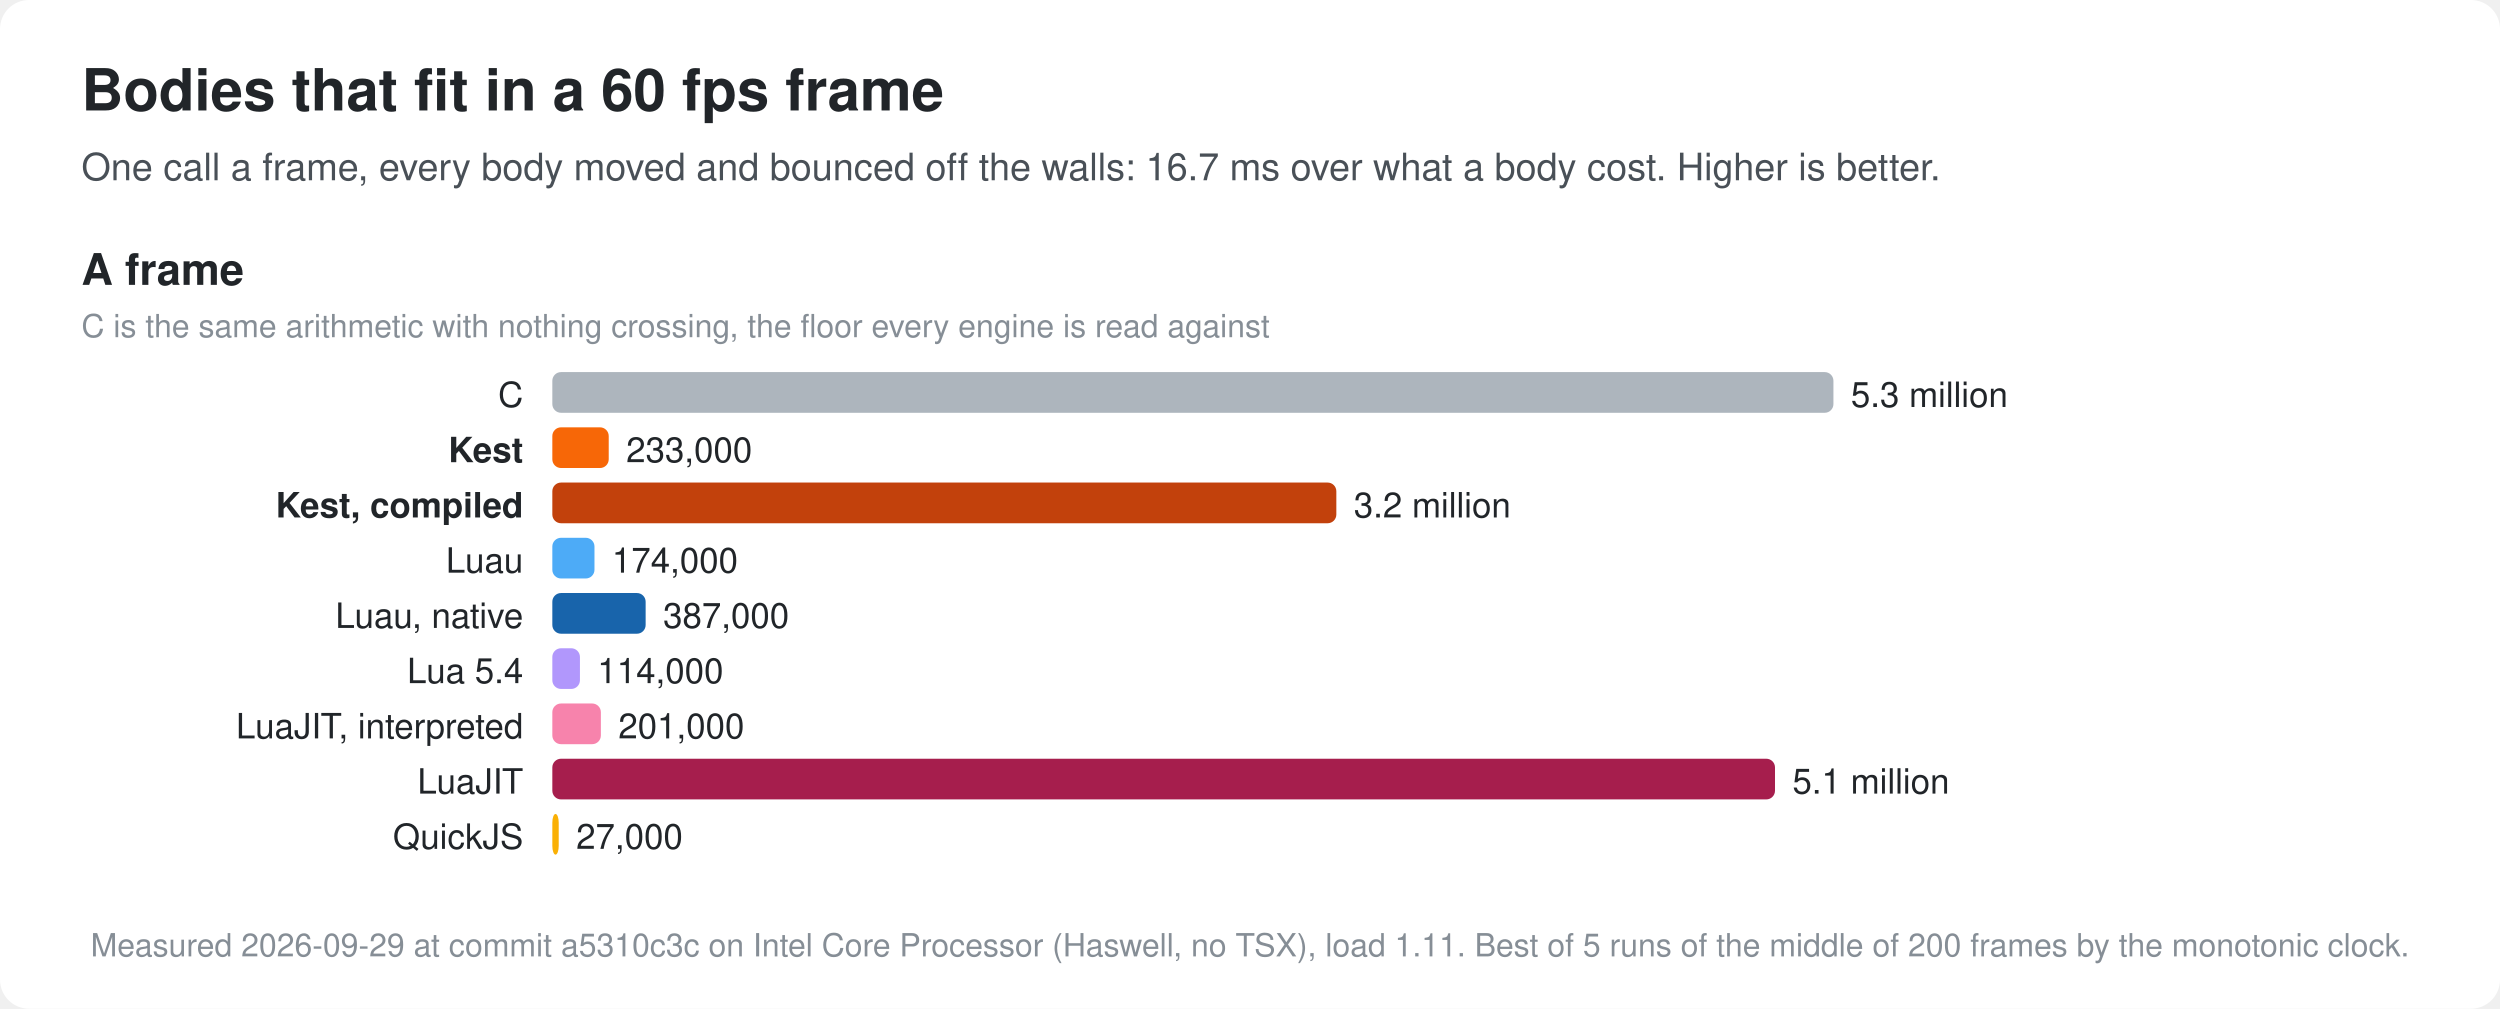
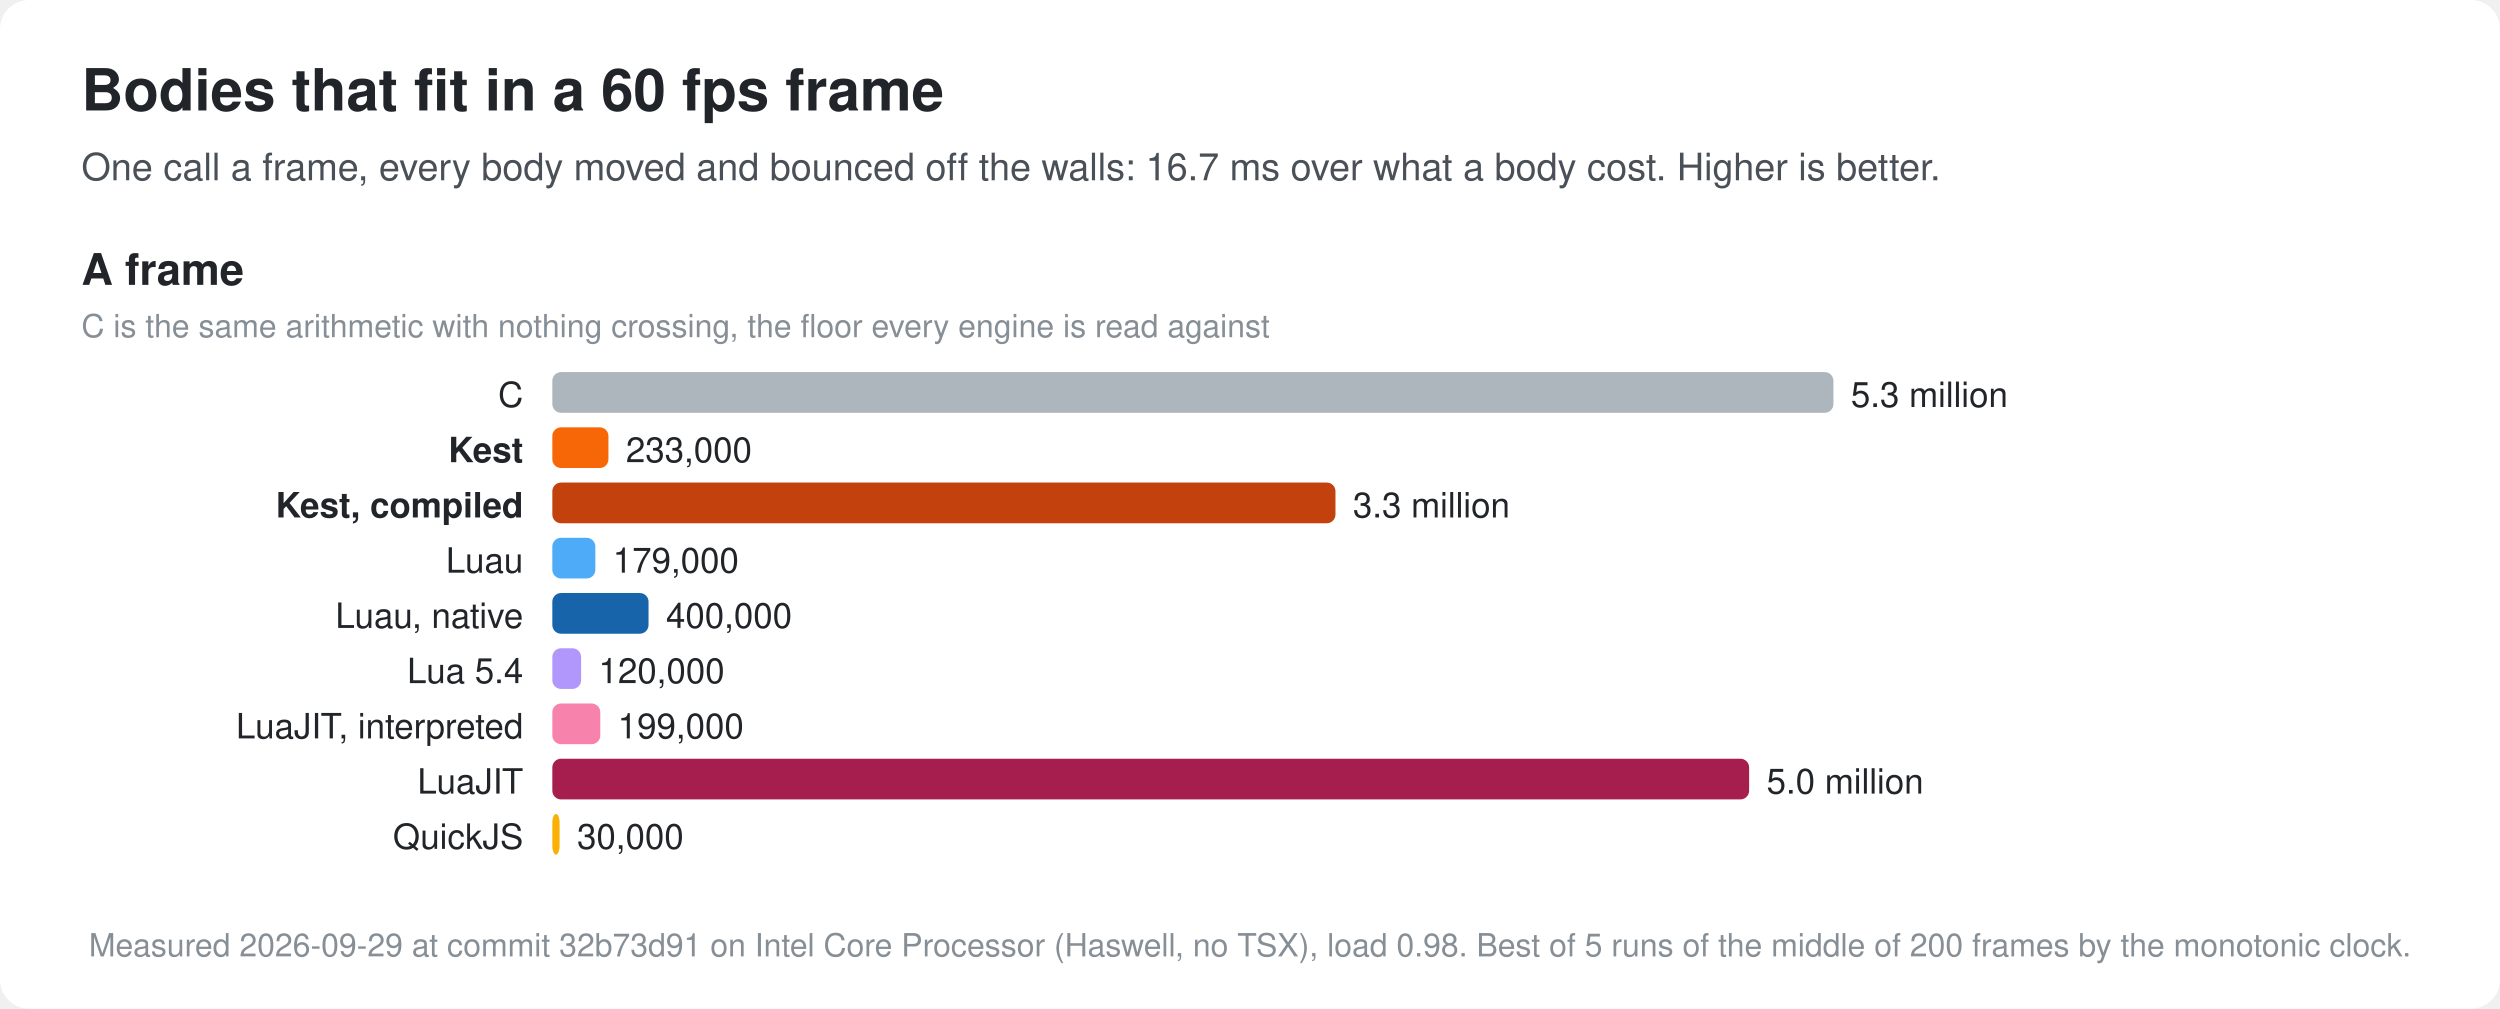
<svg xmlns="http://www.w3.org/2000/svg" width="860" height="347" viewBox="0 0 860 347">
  <rect width="100%" height="100%" rx="10" fill="#ffffff" />
  <text x="28.0" y="38.0" font-family="-apple-system,Segoe UI,Helvetica,Arial,sans-serif" font-size="20" font-weight="bold" fill="#212529" text-anchor="start">Bodies that fit in a 60 fps frame</text>
  <text x="28.0" y="62.0" font-family="-apple-system,Segoe UI,Helvetica,Arial,sans-serif" font-size="13" font-weight="normal" fill="#495057" text-anchor="start">One call a frame, every body moved and bounced off the walls: 16.7 ms over what a body cost. Higher is better.</text>
  <text x="28.0" y="98.0" font-family="-apple-system,Segoe UI,Helvetica,Arial,sans-serif" font-size="15" font-weight="bold" fill="#212529" text-anchor="start">A frame</text>
  <text x="28.0" y="116.0" font-family="-apple-system,Segoe UI,Helvetica,Arial,sans-serif" font-size="11" font-weight="normal" fill="#868e96" text-anchor="start">C is the same arithmetic with nothing crossing, the floor every engine is read against</text>
  <text x="180.0" y="140.0" font-family="-apple-system,Segoe UI,Helvetica,Arial,sans-serif" font-size="12" font-weight="normal" fill="#212529" text-anchor="end">C</text>
  <rect x="190" y="128.0" width="440.7" height="14" rx="3" fill="#adb5bd" />
  <text x="636.7" y="140.0" font-family="-apple-system,Segoe UI,Helvetica,Arial,sans-serif" font-size="12" font-weight="normal" fill="#212529" text-anchor="start">5.3 million</text>
  <text x="180.0" y="159.0" font-family="-apple-system,Segoe UI,Helvetica,Arial,sans-serif" font-size="12" font-weight="bold" fill="#212529" text-anchor="end">Kest</text>
-   <rect x="190" y="147.0" width="19.4" height="14" rx="3" fill="#f76707" />
-   <text x="215.4" y="159.0" font-family="-apple-system,Segoe UI,Helvetica,Arial,sans-serif" font-size="12" font-weight="normal" fill="#212529" text-anchor="start">233,000</text>
+   <rect x="190" y="147.0" width="19.3" height="14" rx="3" fill="#f76707" />
+   <text x="215.3" y="159.0" font-family="-apple-system,Segoe UI,Helvetica,Arial,sans-serif" font-size="12" font-weight="normal" fill="#212529" text-anchor="start">233,000</text>
  <text x="180.0" y="178.0" font-family="-apple-system,Segoe UI,Helvetica,Arial,sans-serif" font-size="12" font-weight="bold" fill="#212529" text-anchor="end">Kest, compiled</text>
-   <rect x="190" y="166.0" width="269.7" height="14" rx="3" fill="#c2410c" />
-   <text x="465.7" y="178.0" font-family="-apple-system,Segoe UI,Helvetica,Arial,sans-serif" font-size="12" font-weight="normal" fill="#212529" text-anchor="start">3.2 million</text>
+   <rect x="190" y="166.0" width="269.4" height="14" rx="3" fill="#c2410c" />
+   <text x="465.4" y="178.0" font-family="-apple-system,Segoe UI,Helvetica,Arial,sans-serif" font-size="12" font-weight="normal" fill="#212529" text-anchor="start">3.3 million</text>
  <text x="180.0" y="197.0" font-family="-apple-system,Segoe UI,Helvetica,Arial,sans-serif" font-size="12" font-weight="normal" fill="#212529" text-anchor="end">Luau</text>
-   <rect x="190" y="185.0" width="14.5" height="14" rx="3" fill="#4dabf7" />
-   <text x="210.5" y="197.0" font-family="-apple-system,Segoe UI,Helvetica,Arial,sans-serif" font-size="12" font-weight="normal" fill="#212529" text-anchor="start">174,000</text>
+   <rect x="190" y="185.0" width="14.8" height="14" rx="3" fill="#4dabf7" />
+   <text x="210.8" y="197.0" font-family="-apple-system,Segoe UI,Helvetica,Arial,sans-serif" font-size="12" font-weight="normal" fill="#212529" text-anchor="start">179,000</text>
  <text x="180.0" y="216.0" font-family="-apple-system,Segoe UI,Helvetica,Arial,sans-serif" font-size="12" font-weight="normal" fill="#212529" text-anchor="end">Luau, native</text>
-   <rect x="190" y="204.0" width="32.1" height="14" rx="3" fill="#1864ab" />
-   <text x="228.1" y="216.0" font-family="-apple-system,Segoe UI,Helvetica,Arial,sans-serif" font-size="12" font-weight="normal" fill="#212529" text-anchor="start">387,000</text>
+   <rect x="190" y="204.0" width="33.1" height="14" rx="3" fill="#1864ab" />
+   <text x="229.1" y="216.0" font-family="-apple-system,Segoe UI,Helvetica,Arial,sans-serif" font-size="12" font-weight="normal" fill="#212529" text-anchor="start">400,000</text>
  <text x="180.0" y="235.0" font-family="-apple-system,Segoe UI,Helvetica,Arial,sans-serif" font-size="12" font-weight="normal" fill="#212529" text-anchor="end">Lua 5.4</text>
-   <rect x="190" y="223.0" width="9.5" height="14" rx="3" fill="#b197fc" />
-   <text x="205.5" y="235.0" font-family="-apple-system,Segoe UI,Helvetica,Arial,sans-serif" font-size="12" font-weight="normal" fill="#212529" text-anchor="start">114,000</text>
+   <rect x="190" y="223.0" width="9.9" height="14" rx="3" fill="#b197fc" />
+   <text x="205.9" y="235.0" font-family="-apple-system,Segoe UI,Helvetica,Arial,sans-serif" font-size="12" font-weight="normal" fill="#212529" text-anchor="start">120,000</text>
  <text x="180.0" y="254.0" font-family="-apple-system,Segoe UI,Helvetica,Arial,sans-serif" font-size="12" font-weight="normal" fill="#212529" text-anchor="end">LuaJIT, interpreted</text>
-   <rect x="190" y="242.0" width="16.7" height="14" rx="3" fill="#f783ac" />
-   <text x="212.7" y="254.0" font-family="-apple-system,Segoe UI,Helvetica,Arial,sans-serif" font-size="12" font-weight="normal" fill="#212529" text-anchor="start">201,000</text>
+   <rect x="190" y="242.0" width="16.5" height="14" rx="3" fill="#f783ac" />
+   <text x="212.5" y="254.0" font-family="-apple-system,Segoe UI,Helvetica,Arial,sans-serif" font-size="12" font-weight="normal" fill="#212529" text-anchor="start">199,000</text>
  <text x="180.0" y="273.0" font-family="-apple-system,Segoe UI,Helvetica,Arial,sans-serif" font-size="12" font-weight="normal" fill="#212529" text-anchor="end">LuaJIT</text>
-   <rect x="190" y="261.0" width="420.6" height="14" rx="3" fill="#a61e4d" />
-   <text x="616.6" y="273.0" font-family="-apple-system,Segoe UI,Helvetica,Arial,sans-serif" font-size="12" font-weight="normal" fill="#212529" text-anchor="start">5.1 million</text>
+   <rect x="190" y="261.0" width="411.7" height="14" rx="3" fill="#a61e4d" />
+   <text x="607.7" y="273.0" font-family="-apple-system,Segoe UI,Helvetica,Arial,sans-serif" font-size="12" font-weight="normal" fill="#212529" text-anchor="start">5.0 million</text>
  <text x="180.0" y="292.0" font-family="-apple-system,Segoe UI,Helvetica,Arial,sans-serif" font-size="12" font-weight="normal" fill="#212529" text-anchor="end">QuickJS</text>
-   <rect x="190" y="280.0" width="2.2" height="14" rx="3" fill="#fab005" />
-   <text x="198.2" y="292.0" font-family="-apple-system,Segoe UI,Helvetica,Arial,sans-serif" font-size="12" font-weight="normal" fill="#212529" text-anchor="start">27,000</text>
-   <text x="430.0" y="329.0" font-family="-apple-system,Segoe UI,Helvetica,Arial,sans-serif" font-size="11" font-weight="normal" fill="#868e96" text-anchor="middle">Measured 2026-09-29 at commit a5310c3c on Intel Core Processor (Haswell, no TSX), load 1.11. Best of 5 runs of the middle of 200 frames by the monotonic clock.</text>
+   <rect x="190" y="280.0" width="2.5" height="14" rx="3" fill="#fab005" />
+   <text x="198.5" y="292.0" font-family="-apple-system,Segoe UI,Helvetica,Arial,sans-serif" font-size="12" font-weight="normal" fill="#212529" text-anchor="start">30,000</text>
+   <text x="430.0" y="329.0" font-family="-apple-system,Segoe UI,Helvetica,Arial,sans-serif" font-size="11" font-weight="normal" fill="#868e96" text-anchor="middle">Measured 2026-09-29 at commit 32b73d91 on Intel Core Processor (Haswell, no TSX), load 0.98. Best of 5 runs of the middle of 200 frames by the monotonic clock.</text>
</svg>
